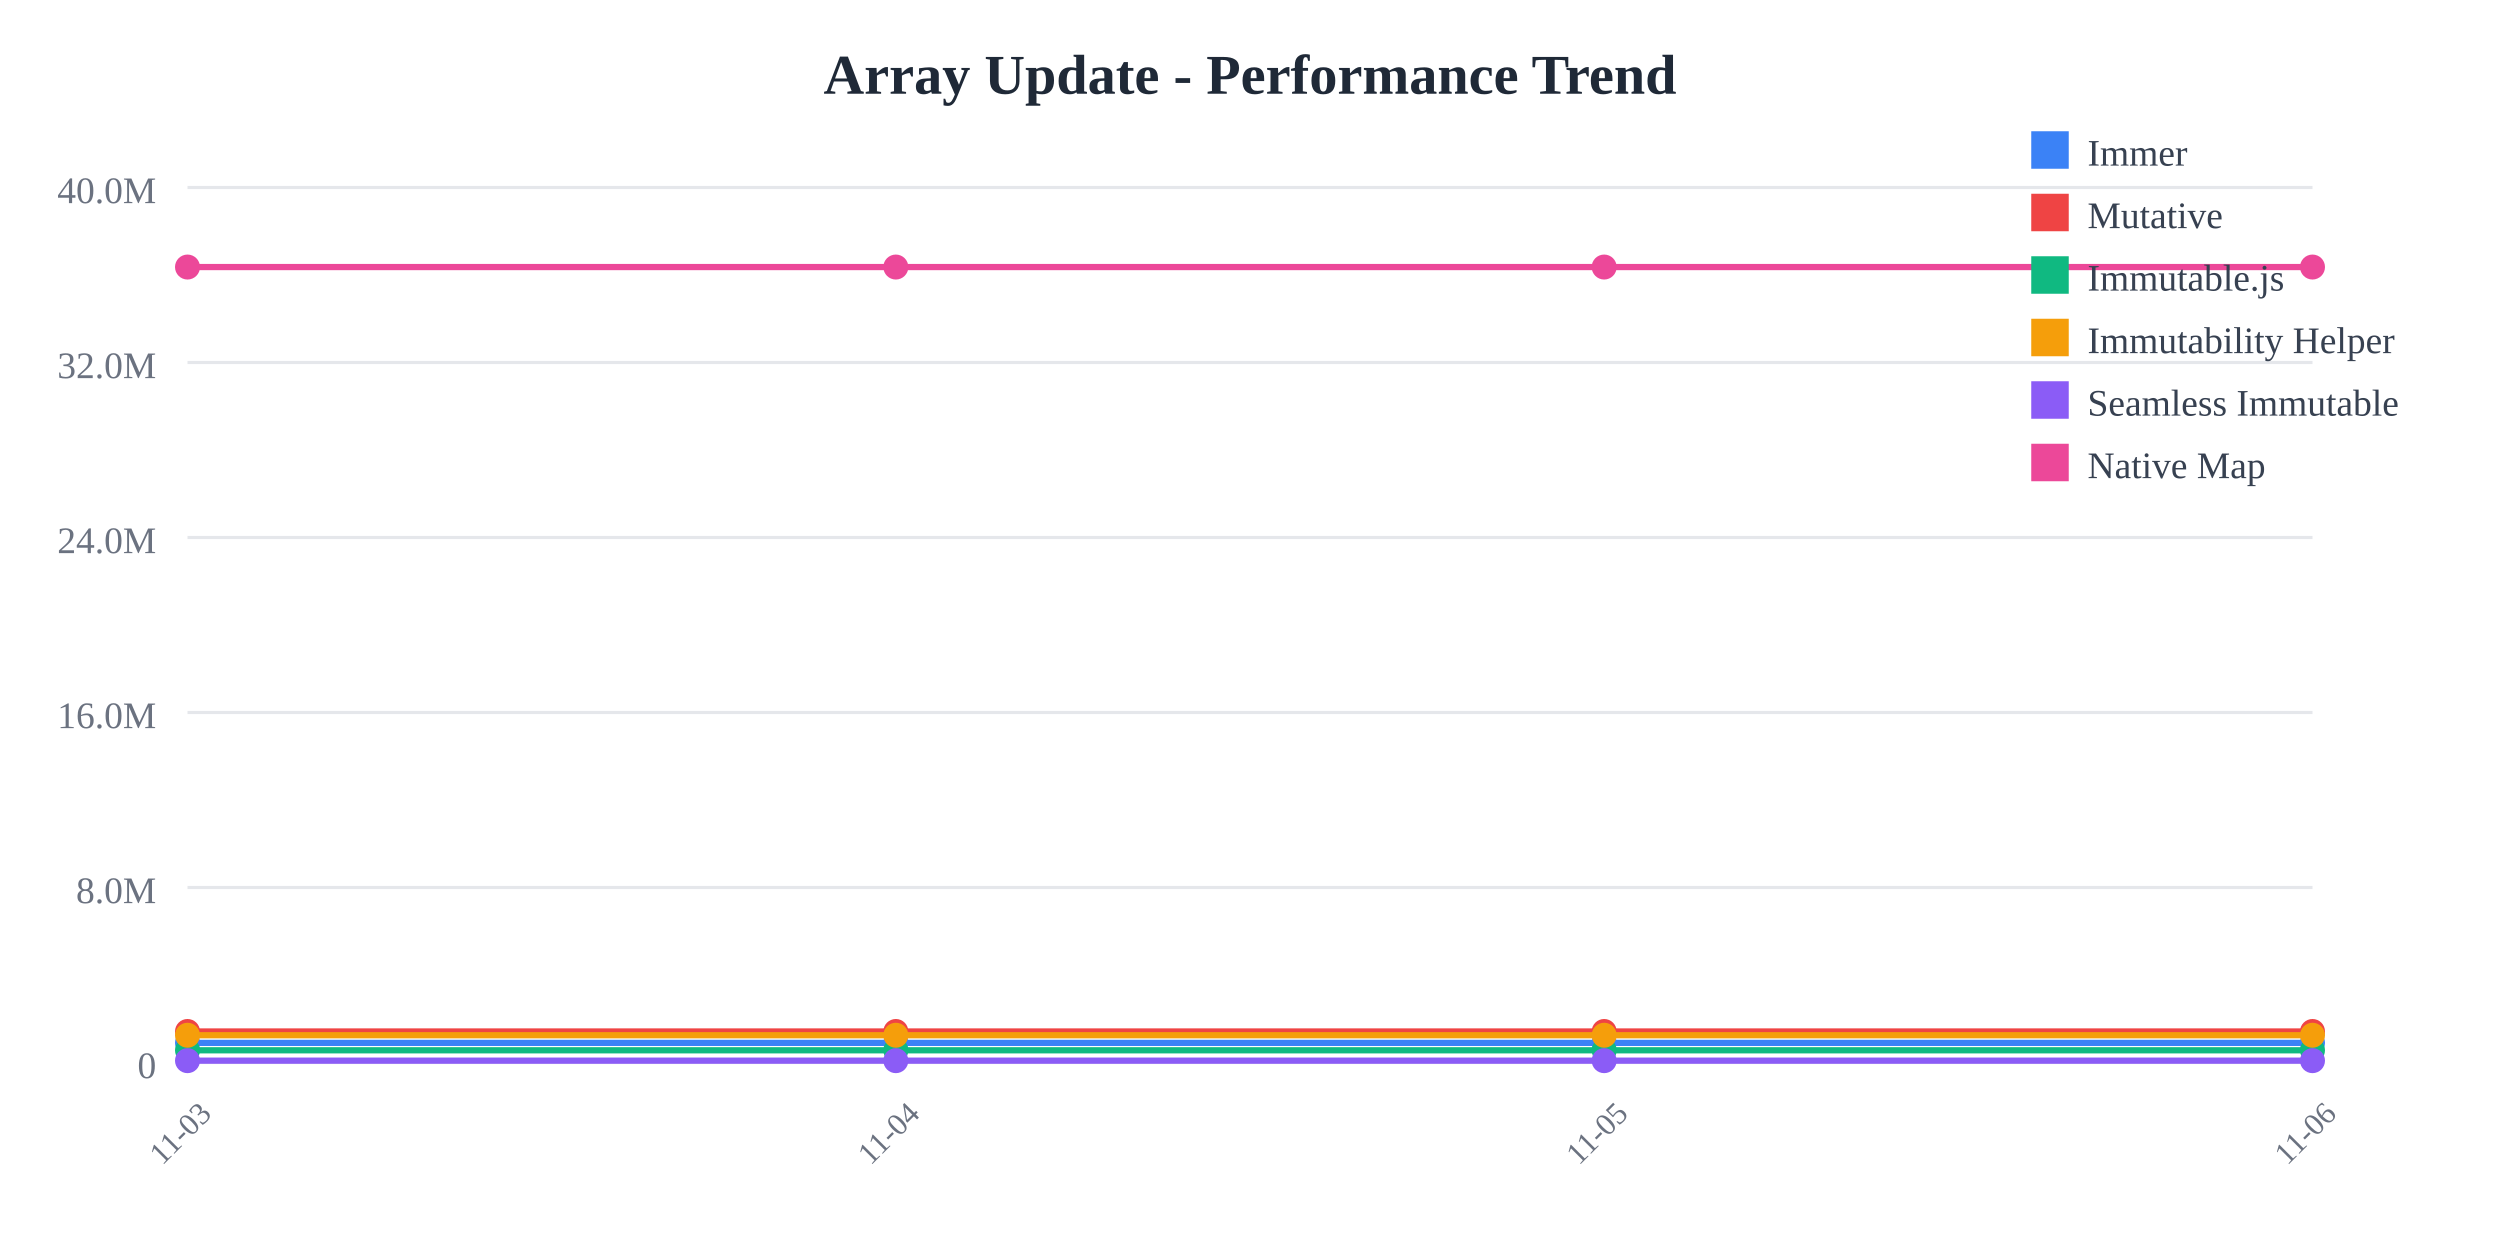
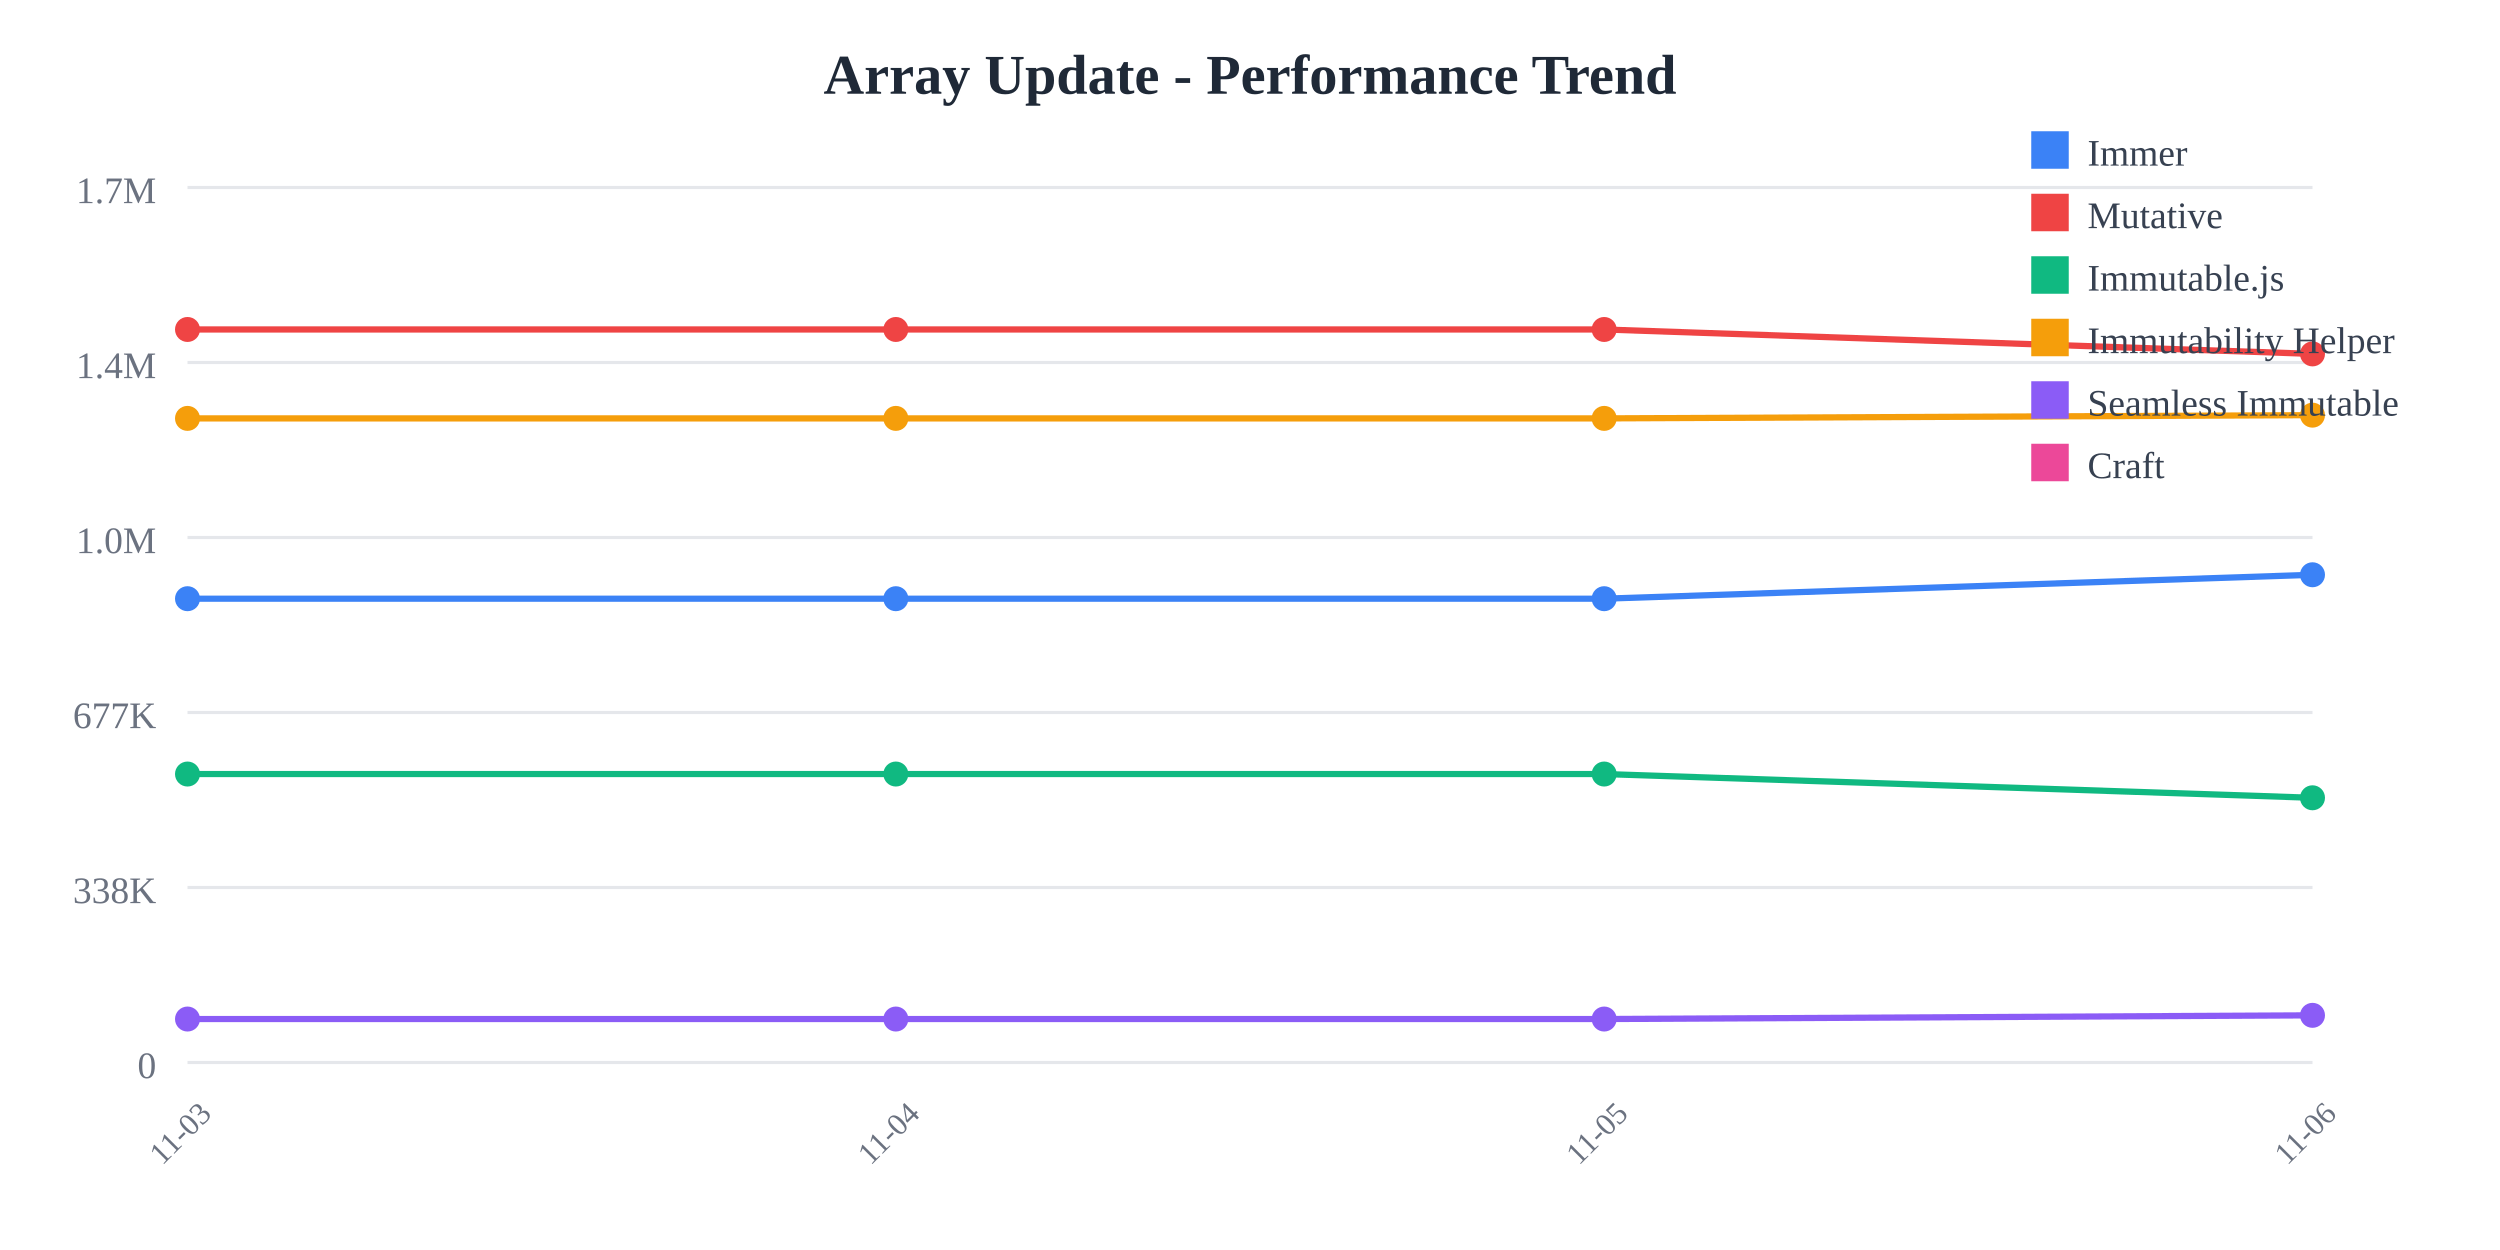
<svg xmlns="http://www.w3.org/2000/svg" width="800" height="400">
  <rect width="800" height="400" fill="white" />
  <text x="400" y="30" text-anchor="middle" font-size="18" font-weight="bold" fill="#1f2937">
    Array Update - Performance Trend
  </text>
  <line x1="60" y1="60" x2="740" y2="60" stroke="#e5e7eb" stroke-width="1" />
  <text x="50" y="65" text-anchor="end" font-size="12" fill="#6b7280">
-     40.0M
+     1.7M
  </text>
  <line x1="60" y1="116" x2="740" y2="116" stroke="#e5e7eb" stroke-width="1" />
  <text x="50" y="121" text-anchor="end" font-size="12" fill="#6b7280">
-     32.0M
+     1.4M
  </text>
  <line x1="60" y1="172" x2="740" y2="172" stroke="#e5e7eb" stroke-width="1" />
  <text x="50" y="177" text-anchor="end" font-size="12" fill="#6b7280">
-     24.0M
+     1.0M
  </text>
  <line x1="60" y1="228" x2="740" y2="228" stroke="#e5e7eb" stroke-width="1" />
  <text x="50" y="233" text-anchor="end" font-size="12" fill="#6b7280">
-     16.0M
+     677K
  </text>
  <line x1="60" y1="284" x2="740" y2="284" stroke="#e5e7eb" stroke-width="1" />
  <text x="50" y="289" text-anchor="end" font-size="12" fill="#6b7280">
-     8.0M
+     338K
  </text>
  <line x1="60" y1="340" x2="740" y2="340" stroke="#e5e7eb" stroke-width="1" />
  <text x="50" y="345" text-anchor="end" font-size="12" fill="#6b7280">
    0
  </text>
  <text x="60" y="365" text-anchor="middle" font-size="10" fill="#6b7280" transform="rotate(-45, 60, 365)">
    11-03
  </text>
  <text x="286.667" y="365" text-anchor="middle" font-size="10" fill="#6b7280" transform="rotate(-45, 286.6667, 365)">
    11-04
  </text>
  <text x="513.333" y="365" text-anchor="middle" font-size="10" fill="#6b7280" transform="rotate(-45, 513.3333, 365)">
    11-05
  </text>
  <text x="740" y="365" text-anchor="middle" font-size="10" fill="#6b7280" transform="rotate(-45, 740, 365)">
    11-06
  </text>
-   <polyline points="60,333.72 286.667,333.72 513.333,333.72 740,333.72" fill="none" stroke="#3b82f6" stroke-width="2" />
-   <circle cx="60" cy="333.72" r="4" fill="#3b82f6" />
-   <circle cx="286.667" cy="333.72" r="4" fill="#3b82f6" />
-   <circle cx="513.333" cy="333.72" r="4" fill="#3b82f6" />
-   <circle cx="740" cy="333.72" r="4" fill="#3b82f6" />
-   <polyline points="60,330.075 286.667,330.075 513.333,330.075 740,330.075" fill="none" stroke="#ef4444" stroke-width="2" />
-   <circle cx="60" cy="330.075" r="4" fill="#ef4444" />
-   <circle cx="286.667" cy="330.075" r="4" fill="#ef4444" />
-   <circle cx="513.333" cy="330.075" r="4" fill="#ef4444" />
-   <circle cx="740" cy="330.075" r="4" fill="#ef4444" />
-   <polyline points="60,336.094 286.667,336.094 513.333,336.094 740,336.094" fill="none" stroke="#10b981" stroke-width="2" />
-   <circle cx="60" cy="336.094" r="4" fill="#10b981" />
-   <circle cx="286.667" cy="336.094" r="4" fill="#10b981" />
-   <circle cx="513.333" cy="336.094" r="4" fill="#10b981" />
-   <circle cx="740" cy="336.094" r="4" fill="#10b981" />
-   <polyline points="60,331.279 286.667,331.279 513.333,331.279 740,331.279" fill="none" stroke="#f59e0b" stroke-width="2" />
-   <circle cx="60" cy="331.279" r="4" fill="#f59e0b" />
-   <circle cx="286.667" cy="331.279" r="4" fill="#f59e0b" />
-   <circle cx="513.333" cy="331.279" r="4" fill="#f59e0b" />
-   <circle cx="740" cy="331.279" r="4" fill="#f59e0b" />
-   <polyline points="60,339.412 286.667,339.412 513.333,339.412 740,339.412" fill="none" stroke="#8b5cf6" stroke-width="2" />
-   <circle cx="60" cy="339.412" r="4" fill="#8b5cf6" />
-   <circle cx="286.667" cy="339.412" r="4" fill="#8b5cf6" />
-   <circle cx="513.333" cy="339.412" r="4" fill="#8b5cf6" />
-   <circle cx="740" cy="339.412" r="4" fill="#8b5cf6" />
-   <polyline points="60,85.455 286.667,85.455 513.333,85.455 740,85.455" fill="none" stroke="#ec4899" stroke-width="2" />
-   <circle cx="60" cy="85.455" r="4" fill="#ec4899" />
-   <circle cx="286.667" cy="85.455" r="4" fill="#ec4899" />
-   <circle cx="513.333" cy="85.455" r="4" fill="#ec4899" />
-   <circle cx="740" cy="85.455" r="4" fill="#ec4899" />
+   <polyline points="60,191.582 286.667,191.582 513.333,191.582 740,183.924" fill="none" stroke="#3b82f6" stroke-width="2" />
+   <circle cx="60" cy="191.582" r="4" fill="#3b82f6" />
+   <circle cx="286.667" cy="191.582" r="4" fill="#3b82f6" />
+   <circle cx="513.333" cy="191.582" r="4" fill="#3b82f6" />
+   <circle cx="740" cy="183.924" r="4" fill="#3b82f6" />
+   <polyline points="60,105.432 286.667,105.432 513.333,105.432 740,113.248" fill="none" stroke="#ef4444" stroke-width="2" />
+   <circle cx="60" cy="105.432" r="4" fill="#ef4444" />
+   <circle cx="286.667" cy="105.432" r="4" fill="#ef4444" />
+   <circle cx="513.333" cy="105.432" r="4" fill="#ef4444" />
+   <circle cx="740" cy="113.248" r="4" fill="#ef4444" />
+   <polyline points="60,247.693 286.667,247.693 513.333,247.693 740,255.291" fill="none" stroke="#10b981" stroke-width="2" />
+   <circle cx="60" cy="247.693" r="4" fill="#10b981" />
+   <circle cx="286.667" cy="247.693" r="4" fill="#10b981" />
+   <circle cx="513.333" cy="247.693" r="4" fill="#10b981" />
+   <circle cx="740" cy="255.291" r="4" fill="#10b981" />
+   <polyline points="60,133.884 286.667,133.884 513.333,133.884 740,132.849" fill="none" stroke="#f59e0b" stroke-width="2" />
+   <circle cx="60" cy="133.884" r="4" fill="#f59e0b" />
+   <circle cx="286.667" cy="133.884" r="4" fill="#f59e0b" />
+   <circle cx="513.333" cy="133.884" r="4" fill="#f59e0b" />
+   <circle cx="740" cy="132.849" r="4" fill="#f59e0b" />
+   <polyline points="60,326.092 286.667,326.092 513.333,326.092 740,324.909" fill="none" stroke="#8b5cf6" stroke-width="2" />
+   <circle cx="60" cy="326.092" r="4" fill="#8b5cf6" />
+   <circle cx="286.667" cy="326.092" r="4" fill="#8b5cf6" />
+   <circle cx="513.333" cy="326.092" r="4" fill="#8b5cf6" />
+   <circle cx="740" cy="324.909" r="4" fill="#8b5cf6" />
  <rect x="650" y="42" width="12" height="12" fill="#3b82f6" />
  <text x="668" y="53" font-size="12" fill="#374151">Immer</text>
  <rect x="650" y="62" width="12" height="12" fill="#ef4444" />
  <text x="668" y="73" font-size="12" fill="#374151">Mutative</text>
  <rect x="650" y="82" width="12" height="12" fill="#10b981" />
  <text x="668" y="93" font-size="12" fill="#374151">Immutable.js</text>
  <rect x="650" y="102" width="12" height="12" fill="#f59e0b" />
  <text x="668" y="113" font-size="12" fill="#374151">Immutability Helper</text>
  <rect x="650" y="122" width="12" height="12" fill="#8b5cf6" />
  <text x="668" y="133" font-size="12" fill="#374151">Seamless Immutable</text>
  <rect x="650" y="142" width="12" height="12" fill="#ec4899" />
-   <text x="668" y="153" font-size="12" fill="#374151">Native Map</text>
+   <text x="668" y="153" font-size="12" fill="#374151">Craft</text>
</svg>
